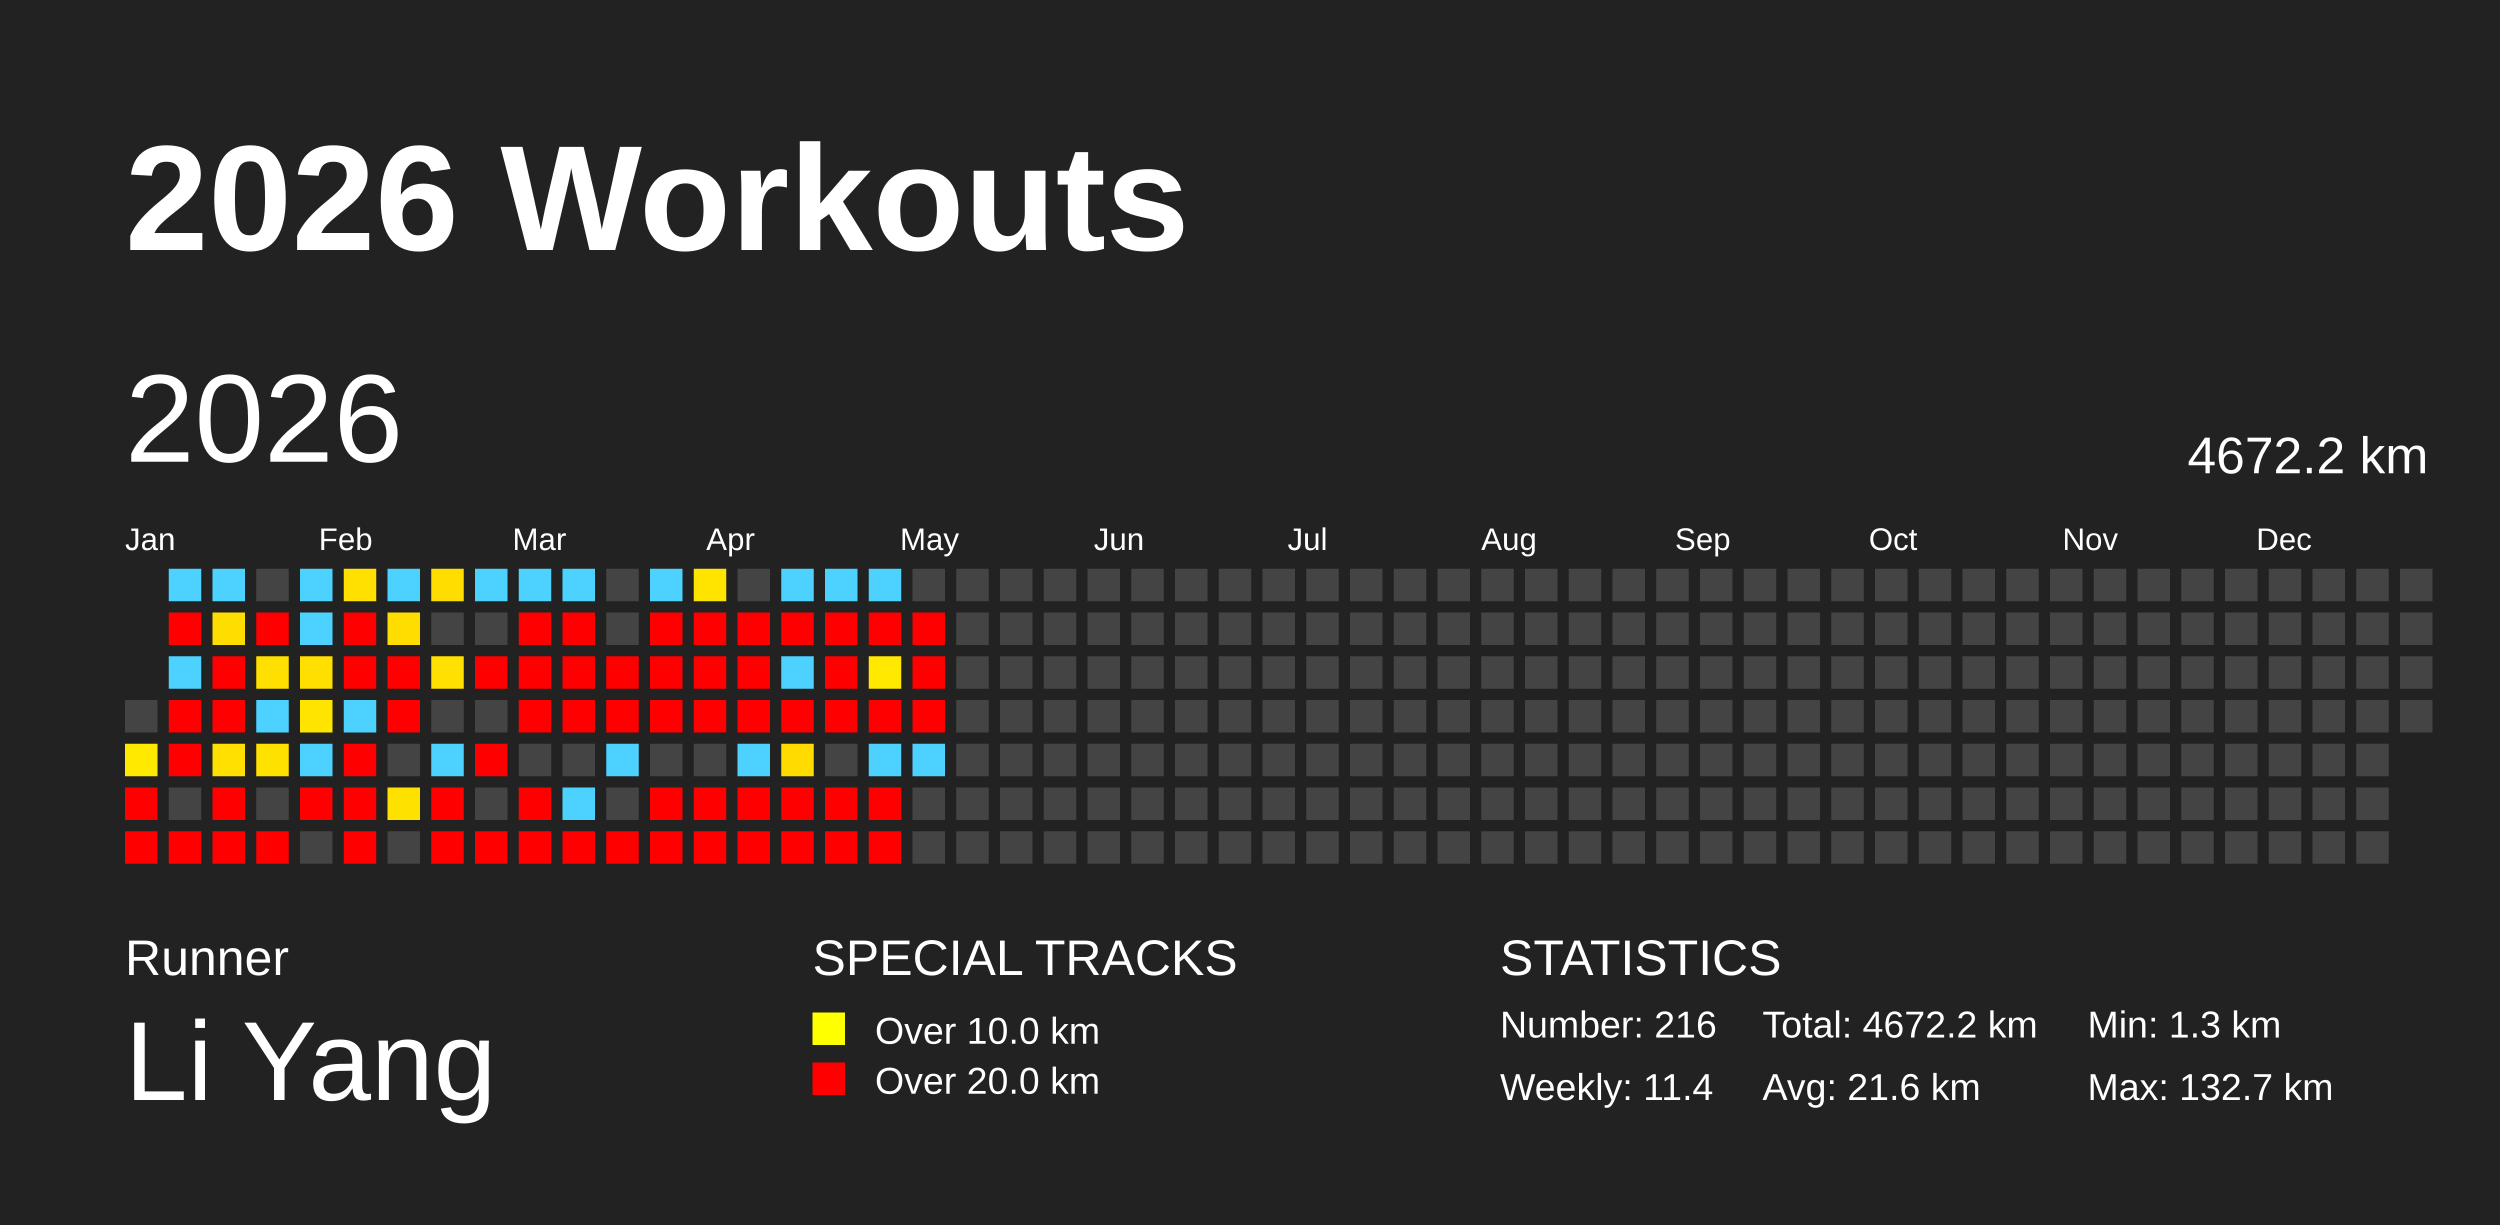
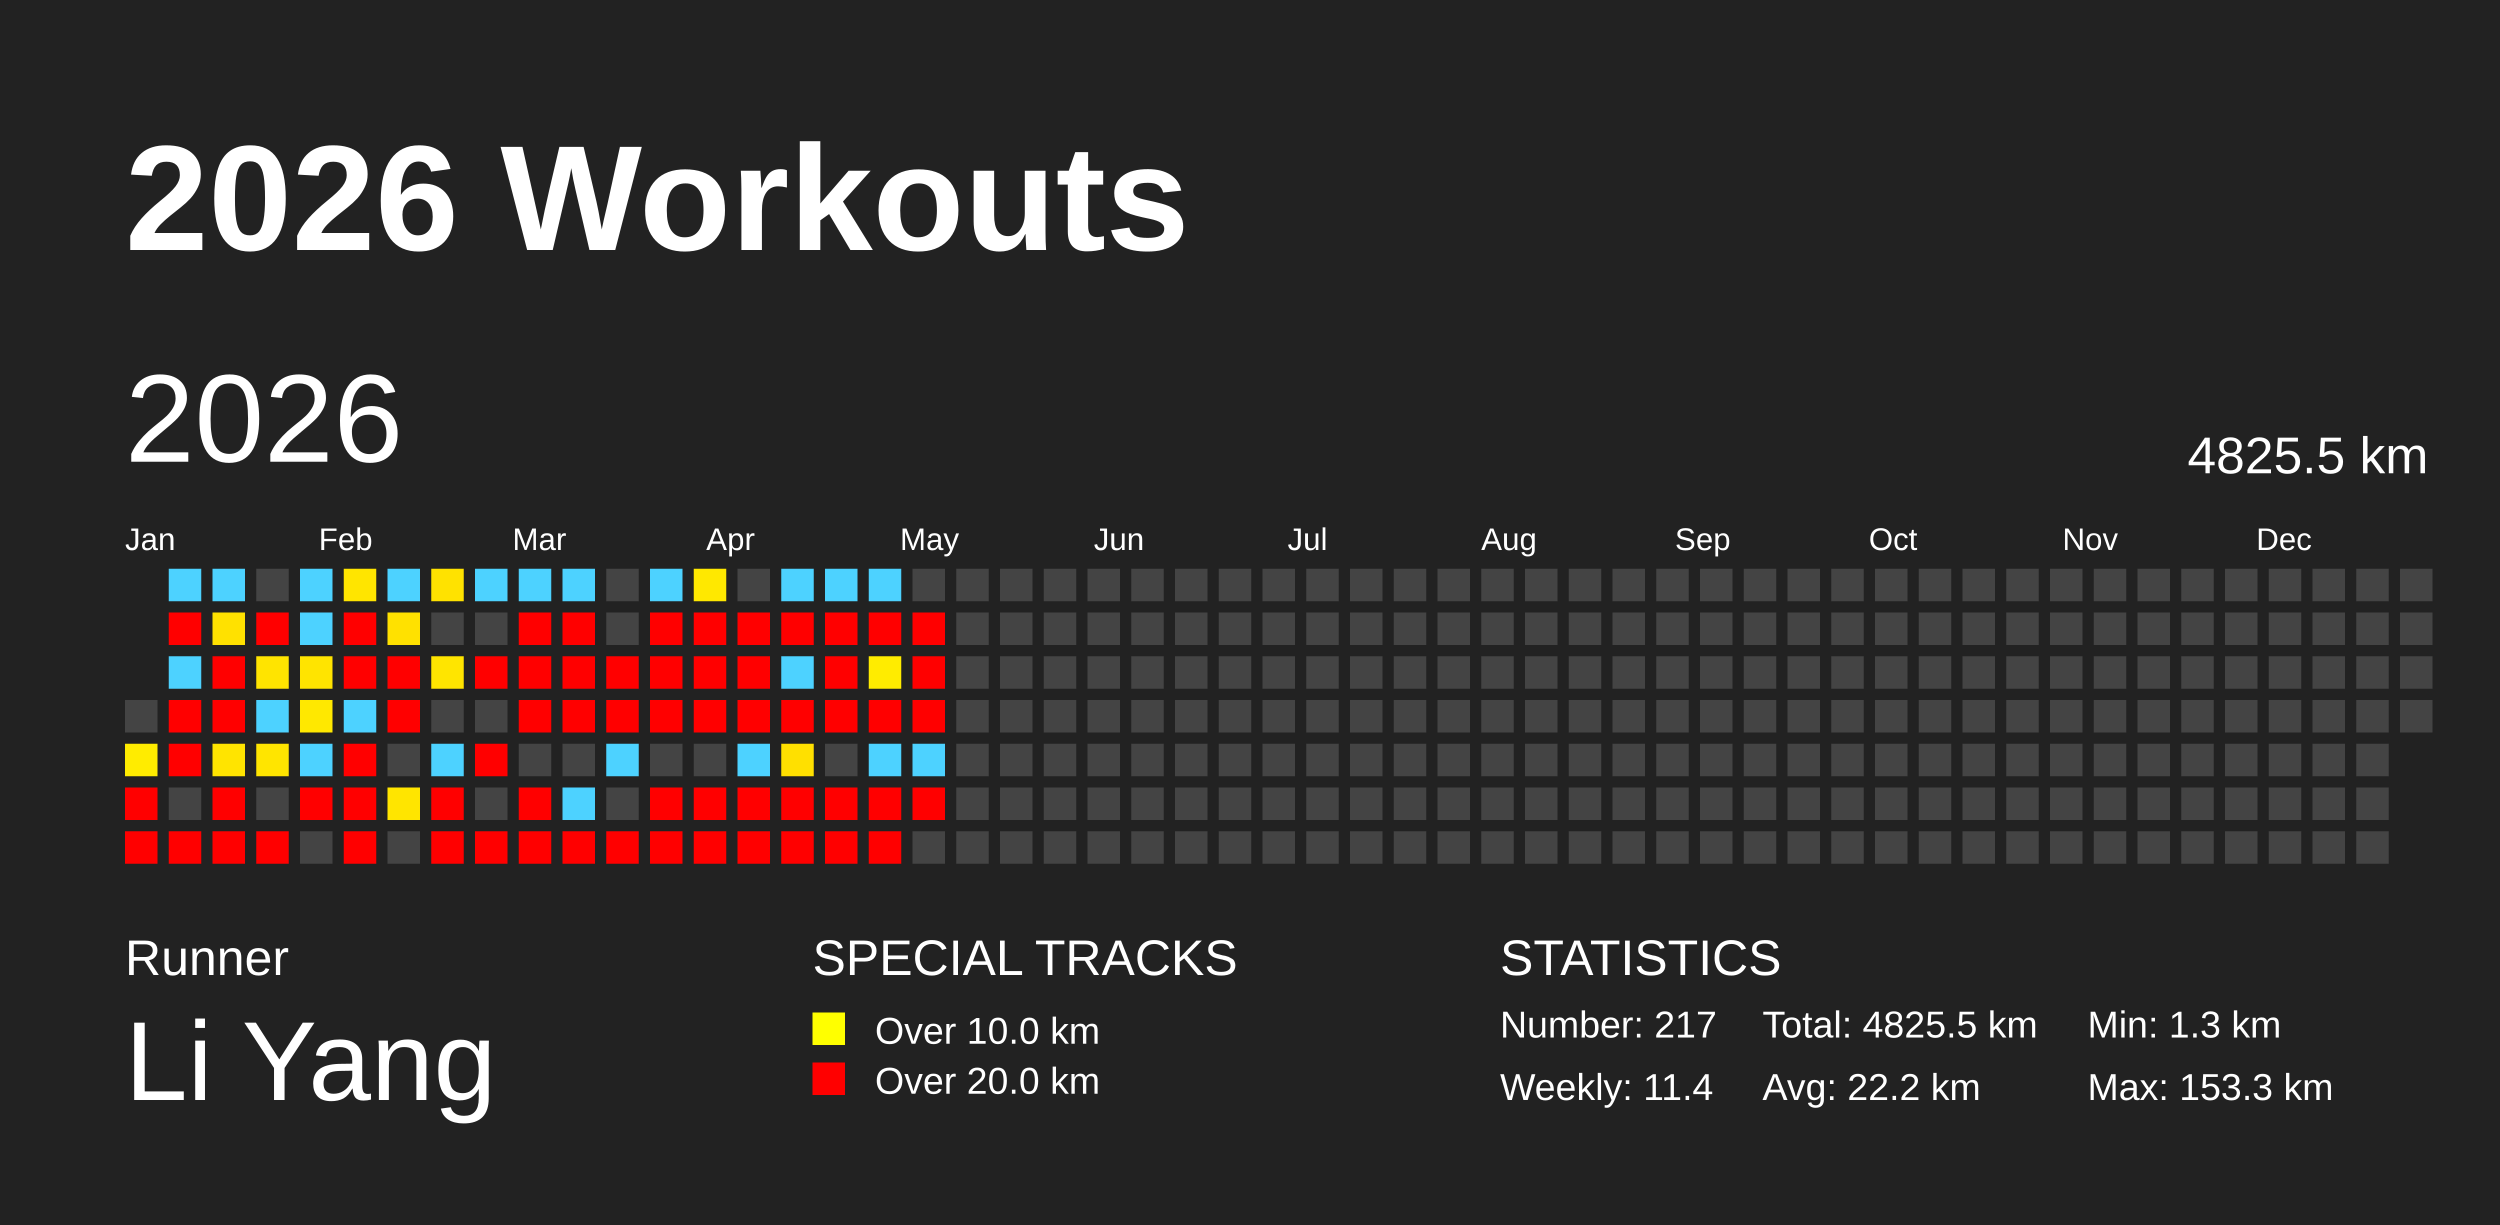
<svg xmlns="http://www.w3.org/2000/svg" baseProfile="full" height="98mm" version="1.1" viewBox="0,0,200,98" width="200mm">
  <defs />
  <rect fill="#222222" height="98" width="200" x="0" y="0" />
  <text fill="#FFFFFF" style="font-size:12px; font-family:Arial; font-weight:bold;" x="10" y="20">2026 Workouts</text>
  <text fill="#FFFFFF" style="font-size:4px; font-family:Arial" x="10" y="78">Runner</text>
  <text fill="#FFFFFF" style="font-size:9px; font-family:Arial" x="10" y="88">Li Yang</text>
  <text fill="#FFFFFF" style="font-size:4px; font-family:Arial" x="65" y="78">SPECIAL TRACKS</text>
  <rect fill="yellow" height="2.6" width="2.6" x="65" y="81" />
  <text fill="#FFFFFF" style="font-size:3px; font-family:Arial" x="70" y="83.5">Over 10.0 km</text>
  <rect fill="red" height="2.6" width="2.6" x="65" y="85" />
  <text fill="#FFFFFF" style="font-size:3px; font-family:Arial" x="70" y="87.5">Over 20.0 km</text>
  <text fill="#FFFFFF" style="font-size:4px; font-family:Arial" x="120" y="78">STATISTICS</text>
-   <text fill="#FFFFFF" style="font-size:3px; font-family:Arial" x="120" y="83">Number: 216</text>
+   <text fill="#FFFFFF" style="font-size:3px; font-family:Arial" x="120" y="83">Number: 217</text>
  <text fill="#FFFFFF" style="font-size:3px; font-family:Arial" x="120" y="88">Weekly: 11.4</text>
-   <text fill="#FFFFFF" style="font-size:3px; font-family:Arial" x="141" y="83">Total: 4672.2 km</text>
-   <text fill="#FFFFFF" style="font-size:3px; font-family:Arial" x="141" y="88">Avg: 21.6 km</text>
+   <text fill="#FFFFFF" style="font-size:3px; font-family:Arial" x="141" y="83">Total: 4825.5 km</text>
+   <text fill="#FFFFFF" style="font-size:3px; font-family:Arial" x="141" y="88">Avg: 22.2 km</text>
  <text fill="#FFFFFF" style="font-size:3px; font-family:Arial" x="167" y="83">Min: 1.3 km</text>
-   <text fill="#FFFFFF" style="font-size:3px; font-family:Arial" x="167" y="88">Max: 132.7 km</text>
+   <text fill="#FFFFFF" style="font-size:3px; font-family:Arial" x="167" y="88">Max: 153.3 km</text>
  <text dominant-baseline="hanging" fill="#FFFFFF" style="font-size:10.0px; font-family:Arial;" x="10" y="30">2026</text>
-   <text dominant-baseline="hanging" fill="#FFFFFF" style="font-size:4.125px; font-family:Arial;" x="175" y="35">4672.2 km</text>
+   <text dominant-baseline="hanging" fill="#FFFFFF" style="font-size:4.125px; font-family:Arial;" x="175" y="35">4825.5 km</text>
  <text fill="#FFFFFF" style="font-size:2.5px; font-family:Arial" x="10.0" y="44">Jan</text>
  <text fill="#FFFFFF" style="font-size:2.5px; font-family:Arial" x="25.5" y="44">Feb</text>
  <text fill="#FFFFFF" style="font-size:2.5px; font-family:Arial" x="41.0" y="44">Mar</text>
  <text fill="#FFFFFF" style="font-size:2.5px; font-family:Arial" x="56.5" y="44">Apr</text>
  <text fill="#FFFFFF" style="font-size:2.5px; font-family:Arial" x="72.0" y="44">May</text>
  <text fill="#FFFFFF" style="font-size:2.5px; font-family:Arial" x="87.5" y="44">Jun</text>
  <text fill="#FFFFFF" style="font-size:2.5px; font-family:Arial" x="103.0" y="44">Jul</text>
  <text fill="#FFFFFF" style="font-size:2.5px; font-family:Arial" x="118.5" y="44">Aug</text>
  <text fill="#FFFFFF" style="font-size:2.5px; font-family:Arial" x="134.0" y="44">Sep</text>
  <text fill="#FFFFFF" style="font-size:2.5px; font-family:Arial" x="149.5" y="44">Oct</text>
  <text fill="#FFFFFF" style="font-size:2.5px; font-family:Arial" x="165.0" y="44">Nov</text>
  <text fill="#FFFFFF" style="font-size:2.5px; font-family:Arial" x="180.5" y="44">Dec</text>
  <rect fill="#444444" height="2.6" width="2.6" x="10.0" y="56.0" />
-   <rect fill="#ffe900" height="2.6" width="2.6" x="10.0" y="59.5" />
+   <rect fill="#ffec00" height="2.6" width="2.6" x="10.0" y="59.5" />
  <rect fill="red" height="2.6" width="2.6" x="10.0" y="63.0" />
  <rect fill="red" height="2.6" width="2.6" x="10.0" y="66.5" />
  <rect fill="#4dd2ff" height="2.6" width="2.6" x="13.5" y="45.5" />
  <rect fill="red" height="2.6" width="2.6" x="13.5" y="49.0" />
  <rect fill="#4dd2ff" height="2.6" width="2.6" x="13.5" y="52.5" />
  <rect fill="red" height="2.6" width="2.6" x="13.5" y="56.0" />
  <rect fill="red" height="2.6" width="2.6" x="13.5" y="59.5" />
  <rect fill="#444444" height="2.6" width="2.6" x="13.5" y="63.0" />
  <rect fill="red" height="2.6" width="2.6" x="13.5" y="66.5" />
  <rect fill="#4dd2ff" height="2.6" width="2.6" x="17.0" y="45.5" />
-   <rect fill="#ffdd00" height="2.6" width="2.6" x="17.0" y="49.0" />
+   <rect fill="#ffe100" height="2.6" width="2.6" x="17.0" y="49.0" />
  <rect fill="red" height="2.6" width="2.6" x="17.0" y="52.5" />
  <rect fill="red" height="2.6" width="2.6" x="17.0" y="56.0" />
-   <rect fill="#ffe000" height="2.6" width="2.6" x="17.0" y="59.5" />
+   <rect fill="#ffe400" height="2.6" width="2.6" x="17.0" y="59.5" />
  <rect fill="red" height="2.6" width="2.6" x="17.0" y="63.0" />
  <rect fill="red" height="2.6" width="2.6" x="17.0" y="66.5" />
  <rect fill="#444444" height="2.6" width="2.6" x="20.5" y="45.5" />
  <rect fill="red" height="2.6" width="2.6" x="20.5" y="49.0" />
-   <rect fill="#ffdf00" height="2.6" width="2.6" x="20.5" y="52.5" />
+   <rect fill="#ffe400" height="2.6" width="2.6" x="20.5" y="52.5" />
  <rect fill="#4dd2ff" height="2.6" width="2.6" x="20.5" y="56.0" />
-   <rect fill="#ffe100" height="2.6" width="2.6" x="20.5" y="59.5" />
+   <rect fill="#ffe500" height="2.6" width="2.6" x="20.5" y="59.5" />
  <rect fill="#444444" height="2.6" width="2.6" x="20.5" y="63.0" />
  <rect fill="red" height="2.6" width="2.6" x="20.5" y="66.5" />
  <rect fill="#4dd2ff" height="2.6" width="2.6" x="24.0" y="45.5" />
  <rect fill="#4dd2ff" height="2.6" width="2.6" x="24.0" y="49.0" />
-   <rect fill="#ffdf00" height="2.6" width="2.6" x="24.0" y="52.5" />
-   <rect fill="#ffe400" height="2.6" width="2.6" x="24.0" y="56.0" />
+   <rect fill="#ffe400" height="2.6" width="2.6" x="24.0" y="52.5" />
+   <rect fill="#ffe800" height="2.6" width="2.6" x="24.0" y="56.0" />
  <rect fill="#4dd2ff" height="2.6" width="2.6" x="24.0" y="59.5" />
  <rect fill="red" height="2.6" width="2.6" x="24.0" y="63.0" />
  <rect fill="#444444" height="2.6" width="2.6" x="24.0" y="66.5" />
-   <rect fill="#ffe000" height="2.6" width="2.6" x="27.5" y="45.5" />
+   <rect fill="#ffe500" height="2.6" width="2.6" x="27.5" y="45.5" />
  <rect fill="red" height="2.6" width="2.6" x="27.5" y="49.0" />
  <rect fill="red" height="2.6" width="2.6" x="27.5" y="52.5" />
  <rect fill="#4dd2ff" height="2.6" width="2.6" x="27.5" y="56.0" />
  <rect fill="red" height="2.6" width="2.6" x="27.5" y="59.5" />
  <rect fill="red" height="2.6" width="2.6" x="27.5" y="63.0" />
  <rect fill="red" height="2.6" width="2.6" x="27.5" y="66.5" />
  <rect fill="#4dd2ff" height="2.6" width="2.6" x="31.0" y="45.5" />
-   <rect fill="#ffdd00" height="2.6" width="2.6" x="31.0" y="49.0" />
+   <rect fill="#ffe100" height="2.6" width="2.6" x="31.0" y="49.0" />
  <rect fill="red" height="2.6" width="2.6" x="31.0" y="52.5" />
  <rect fill="red" height="2.6" width="2.6" x="31.0" y="56.0" />
  <rect fill="#444444" height="2.6" width="2.6" x="31.0" y="59.5" />
-   <rect fill="#ffe100" height="2.6" width="2.6" x="31.0" y="63.0" />
+   <rect fill="#ffe500" height="2.6" width="2.6" x="31.0" y="63.0" />
  <rect fill="#444444" height="2.6" width="2.6" x="31.0" y="66.5" />
-   <rect fill="#ffdd00" height="2.6" width="2.6" x="34.5" y="45.5" />
+   <rect fill="#ffe200" height="2.6" width="2.6" x="34.5" y="45.5" />
  <rect fill="#444444" height="2.6" width="2.6" x="34.5" y="49.0" />
-   <rect fill="#ffe000" height="2.6" width="2.6" x="34.5" y="52.5" />
+   <rect fill="#ffe500" height="2.6" width="2.6" x="34.5" y="52.5" />
  <rect fill="#444444" height="2.6" width="2.6" x="34.5" y="56.0" />
  <rect fill="#4dd2ff" height="2.6" width="2.6" x="34.5" y="59.5" />
  <rect fill="red" height="2.6" width="2.6" x="34.5" y="63.0" />
  <rect fill="red" height="2.6" width="2.6" x="34.5" y="66.5" />
  <rect fill="#4dd2ff" height="2.6" width="2.6" x="38.0" y="45.5" />
  <rect fill="#444444" height="2.6" width="2.6" x="38.0" y="49.0" />
  <rect fill="red" height="2.6" width="2.6" x="38.0" y="52.5" />
  <rect fill="#444444" height="2.6" width="2.6" x="38.0" y="56.0" />
  <rect fill="red" height="2.6" width="2.6" x="38.0" y="59.5" />
  <rect fill="#444444" height="2.6" width="2.6" x="38.0" y="63.0" />
  <rect fill="red" height="2.6" width="2.6" x="38.0" y="66.5" />
  <rect fill="#4dd2ff" height="2.6" width="2.6" x="41.5" y="45.5" />
  <rect fill="red" height="2.6" width="2.6" x="41.5" y="49.0" />
  <rect fill="red" height="2.6" width="2.6" x="41.5" y="52.5" />
  <rect fill="red" height="2.6" width="2.6" x="41.5" y="56.0" />
  <rect fill="#444444" height="2.6" width="2.6" x="41.5" y="59.5" />
  <rect fill="red" height="2.6" width="2.6" x="41.5" y="63.0" />
  <rect fill="red" height="2.6" width="2.6" x="41.5" y="66.5" />
  <rect fill="#4dd2ff" height="2.6" width="2.6" x="45.0" y="45.5" />
  <rect fill="red" height="2.6" width="2.6" x="45.0" y="49.0" />
  <rect fill="red" height="2.6" width="2.6" x="45.0" y="52.5" />
  <rect fill="red" height="2.6" width="2.6" x="45.0" y="56.0" />
  <rect fill="#444444" height="2.6" width="2.6" x="45.0" y="59.5" />
  <rect fill="#4dd2ff" height="2.6" width="2.6" x="45.0" y="63.0" />
  <rect fill="red" height="2.6" width="2.6" x="45.0" y="66.5" />
  <rect fill="#444444" height="2.6" width="2.6" x="48.5" y="45.5" />
  <rect fill="#444444" height="2.6" width="2.6" x="48.5" y="49.0" />
  <rect fill="red" height="2.6" width="2.6" x="48.5" y="52.5" />
  <rect fill="red" height="2.6" width="2.6" x="48.5" y="56.0" />
  <rect fill="#4dd2ff" height="2.6" width="2.6" x="48.5" y="59.5" />
  <rect fill="#444444" height="2.6" width="2.6" x="48.5" y="63.0" />
  <rect fill="red" height="2.6" width="2.6" x="48.5" y="66.5" />
  <rect fill="#4dd2ff" height="2.6" width="2.6" x="52.0" y="45.5" />
  <rect fill="red" height="2.6" width="2.6" x="52.0" y="49.0" />
  <rect fill="red" height="2.6" width="2.6" x="52.0" y="52.5" />
  <rect fill="red" height="2.6" width="2.6" x="52.0" y="56.0" />
  <rect fill="#444444" height="2.6" width="2.6" x="52.0" y="59.5" />
  <rect fill="red" height="2.6" width="2.6" x="52.0" y="63.0" />
  <rect fill="red" height="2.6" width="2.6" x="52.0" y="66.5" />
-   <rect fill="#ffe400" height="2.6" width="2.6" x="55.5" y="45.5" />
+   <rect fill="#ffe800" height="2.6" width="2.6" x="55.5" y="45.5" />
  <rect fill="red" height="2.6" width="2.6" x="55.5" y="49.0" />
  <rect fill="red" height="2.6" width="2.6" x="55.5" y="52.5" />
  <rect fill="red" height="2.6" width="2.6" x="55.5" y="56.0" />
  <rect fill="#444444" height="2.6" width="2.6" x="55.5" y="59.5" />
  <rect fill="red" height="2.6" width="2.6" x="55.5" y="63.0" />
  <rect fill="red" height="2.6" width="2.6" x="55.5" y="66.5" />
  <rect fill="#444444" height="2.6" width="2.6" x="59.0" y="45.5" />
  <rect fill="red" height="2.6" width="2.6" x="59.0" y="49.0" />
  <rect fill="red" height="2.6" width="2.6" x="59.0" y="52.5" />
  <rect fill="red" height="2.6" width="2.6" x="59.0" y="56.0" />
  <rect fill="#4dd2ff" height="2.6" width="2.6" x="59.0" y="59.5" />
  <rect fill="red" height="2.6" width="2.6" x="59.0" y="63.0" />
  <rect fill="red" height="2.6" width="2.6" x="59.0" y="66.5" />
  <rect fill="#4dd2ff" height="2.6" width="2.6" x="62.5" y="45.5" />
  <rect fill="red" height="2.6" width="2.6" x="62.5" y="49.0" />
  <rect fill="#4dd2ff" height="2.6" width="2.6" x="62.5" y="52.5" />
  <rect fill="red" height="2.6" width="2.6" x="62.5" y="56.0" />
-   <rect fill="#ffdb00" height="2.6" width="2.6" x="62.5" y="59.5" />
+   <rect fill="#ffe000" height="2.6" width="2.6" x="62.5" y="59.5" />
  <rect fill="red" height="2.6" width="2.6" x="62.5" y="63.0" />
  <rect fill="red" height="2.6" width="2.6" x="62.5" y="66.5" />
  <rect fill="#4dd2ff" height="2.6" width="2.6" x="66.0" y="45.5" />
  <rect fill="red" height="2.6" width="2.6" x="66.0" y="49.0" />
  <rect fill="red" height="2.6" width="2.6" x="66.0" y="52.5" />
  <rect fill="red" height="2.6" width="2.6" x="66.0" y="56.0" />
  <rect fill="#444444" height="2.6" width="2.6" x="66.0" y="59.5" />
  <rect fill="red" height="2.6" width="2.6" x="66.0" y="63.0" />
  <rect fill="red" height="2.6" width="2.6" x="66.0" y="66.5" />
  <rect fill="#4dd2ff" height="2.6" width="2.6" x="69.5" y="45.5" />
  <rect fill="red" height="2.6" width="2.6" x="69.5" y="49.0" />
-   <rect fill="#ffe900" height="2.6" width="2.6" x="69.5" y="52.5" />
+   <rect fill="#ffec00" height="2.6" width="2.6" x="69.5" y="52.5" />
  <rect fill="red" height="2.6" width="2.6" x="69.5" y="56.0" />
  <rect fill="#4dd2ff" height="2.6" width="2.6" x="69.5" y="59.5" />
  <rect fill="red" height="2.6" width="2.6" x="69.5" y="63.0" />
  <rect fill="red" height="2.6" width="2.6" x="69.5" y="66.5" />
  <rect fill="#444444" height="2.6" width="2.6" x="73.0" y="45.5" />
  <rect fill="red" height="2.6" width="2.6" x="73.0" y="49.0" />
  <rect fill="red" height="2.6" width="2.6" x="73.0" y="52.5" />
  <rect fill="red" height="2.6" width="2.6" x="73.0" y="56.0" />
  <rect fill="#4dd2ff" height="2.6" width="2.6" x="73.0" y="59.5" />
-   <rect fill="#444444" height="2.6" width="2.6" x="73.0" y="63.0" />
+   <rect fill="red" height="2.6" width="2.6" x="73.0" y="63.0" />
  <rect fill="#444444" height="2.6" width="2.6" x="73.0" y="66.5" />
  <rect fill="#444444" height="2.6" width="2.6" x="76.5" y="45.5" />
  <rect fill="#444444" height="2.6" width="2.6" x="76.5" y="49.0" />
  <rect fill="#444444" height="2.6" width="2.6" x="76.5" y="52.5" />
  <rect fill="#444444" height="2.6" width="2.6" x="76.5" y="56.0" />
  <rect fill="#444444" height="2.6" width="2.6" x="76.5" y="59.5" />
  <rect fill="#444444" height="2.6" width="2.6" x="76.5" y="63.0" />
  <rect fill="#444444" height="2.6" width="2.6" x="76.5" y="66.5" />
  <rect fill="#444444" height="2.6" width="2.6" x="80.0" y="45.5" />
  <rect fill="#444444" height="2.6" width="2.6" x="80.0" y="49.0" />
  <rect fill="#444444" height="2.6" width="2.6" x="80.0" y="52.5" />
  <rect fill="#444444" height="2.6" width="2.6" x="80.0" y="56.0" />
  <rect fill="#444444" height="2.6" width="2.6" x="80.0" y="59.5" />
  <rect fill="#444444" height="2.6" width="2.6" x="80.0" y="63.0" />
  <rect fill="#444444" height="2.6" width="2.6" x="80.0" y="66.5" />
  <rect fill="#444444" height="2.6" width="2.6" x="83.5" y="45.5" />
  <rect fill="#444444" height="2.6" width="2.6" x="83.5" y="49.0" />
  <rect fill="#444444" height="2.6" width="2.6" x="83.5" y="52.5" />
  <rect fill="#444444" height="2.6" width="2.6" x="83.5" y="56.0" />
  <rect fill="#444444" height="2.6" width="2.6" x="83.5" y="59.5" />
  <rect fill="#444444" height="2.6" width="2.6" x="83.5" y="63.0" />
  <rect fill="#444444" height="2.6" width="2.6" x="83.5" y="66.5" />
  <rect fill="#444444" height="2.6" width="2.6" x="87.0" y="45.5" />
  <rect fill="#444444" height="2.6" width="2.6" x="87.0" y="49.0" />
  <rect fill="#444444" height="2.6" width="2.6" x="87.0" y="52.5" />
  <rect fill="#444444" height="2.6" width="2.6" x="87.0" y="56.0" />
  <rect fill="#444444" height="2.6" width="2.6" x="87.0" y="59.5" />
  <rect fill="#444444" height="2.6" width="2.6" x="87.0" y="63.0" />
  <rect fill="#444444" height="2.6" width="2.6" x="87.0" y="66.5" />
  <rect fill="#444444" height="2.6" width="2.6" x="90.5" y="45.5" />
  <rect fill="#444444" height="2.6" width="2.6" x="90.5" y="49.0" />
  <rect fill="#444444" height="2.6" width="2.6" x="90.5" y="52.5" />
  <rect fill="#444444" height="2.6" width="2.6" x="90.5" y="56.0" />
  <rect fill="#444444" height="2.6" width="2.6" x="90.5" y="59.5" />
  <rect fill="#444444" height="2.6" width="2.6" x="90.5" y="63.0" />
  <rect fill="#444444" height="2.6" width="2.6" x="90.5" y="66.5" />
  <rect fill="#444444" height="2.6" width="2.6" x="94.0" y="45.5" />
  <rect fill="#444444" height="2.6" width="2.6" x="94.0" y="49.0" />
  <rect fill="#444444" height="2.6" width="2.6" x="94.0" y="52.5" />
  <rect fill="#444444" height="2.6" width="2.6" x="94.0" y="56.0" />
  <rect fill="#444444" height="2.6" width="2.6" x="94.0" y="59.5" />
  <rect fill="#444444" height="2.6" width="2.6" x="94.0" y="63.0" />
  <rect fill="#444444" height="2.6" width="2.6" x="94.0" y="66.5" />
  <rect fill="#444444" height="2.6" width="2.6" x="97.5" y="45.5" />
  <rect fill="#444444" height="2.6" width="2.6" x="97.5" y="49.0" />
  <rect fill="#444444" height="2.6" width="2.6" x="97.5" y="52.5" />
  <rect fill="#444444" height="2.6" width="2.6" x="97.5" y="56.0" />
  <rect fill="#444444" height="2.6" width="2.6" x="97.5" y="59.5" />
  <rect fill="#444444" height="2.6" width="2.6" x="97.5" y="63.0" />
  <rect fill="#444444" height="2.6" width="2.6" x="97.5" y="66.5" />
  <rect fill="#444444" height="2.6" width="2.6" x="101.0" y="45.5" />
  <rect fill="#444444" height="2.6" width="2.6" x="101.0" y="49.0" />
  <rect fill="#444444" height="2.6" width="2.6" x="101.0" y="52.5" />
  <rect fill="#444444" height="2.6" width="2.6" x="101.0" y="56.0" />
  <rect fill="#444444" height="2.6" width="2.6" x="101.0" y="59.5" />
  <rect fill="#444444" height="2.6" width="2.6" x="101.0" y="63.0" />
  <rect fill="#444444" height="2.6" width="2.6" x="101.0" y="66.5" />
  <rect fill="#444444" height="2.6" width="2.6" x="104.5" y="45.5" />
  <rect fill="#444444" height="2.6" width="2.6" x="104.5" y="49.0" />
  <rect fill="#444444" height="2.6" width="2.6" x="104.5" y="52.5" />
  <rect fill="#444444" height="2.6" width="2.6" x="104.5" y="56.0" />
  <rect fill="#444444" height="2.6" width="2.6" x="104.5" y="59.5" />
  <rect fill="#444444" height="2.6" width="2.6" x="104.5" y="63.0" />
  <rect fill="#444444" height="2.6" width="2.6" x="104.5" y="66.5" />
  <rect fill="#444444" height="2.6" width="2.6" x="108.0" y="45.5" />
  <rect fill="#444444" height="2.6" width="2.6" x="108.0" y="49.0" />
  <rect fill="#444444" height="2.6" width="2.6" x="108.0" y="52.5" />
  <rect fill="#444444" height="2.6" width="2.6" x="108.0" y="56.0" />
  <rect fill="#444444" height="2.6" width="2.6" x="108.0" y="59.5" />
  <rect fill="#444444" height="2.6" width="2.6" x="108.0" y="63.0" />
  <rect fill="#444444" height="2.6" width="2.6" x="108.0" y="66.5" />
  <rect fill="#444444" height="2.6" width="2.6" x="111.5" y="45.5" />
  <rect fill="#444444" height="2.6" width="2.6" x="111.5" y="49.0" />
  <rect fill="#444444" height="2.6" width="2.6" x="111.5" y="52.5" />
  <rect fill="#444444" height="2.6" width="2.6" x="111.5" y="56.0" />
  <rect fill="#444444" height="2.6" width="2.6" x="111.5" y="59.5" />
  <rect fill="#444444" height="2.6" width="2.6" x="111.5" y="63.0" />
  <rect fill="#444444" height="2.6" width="2.6" x="111.5" y="66.5" />
  <rect fill="#444444" height="2.6" width="2.6" x="115.0" y="45.5" />
  <rect fill="#444444" height="2.6" width="2.6" x="115.0" y="49.0" />
  <rect fill="#444444" height="2.6" width="2.6" x="115.0" y="52.5" />
  <rect fill="#444444" height="2.6" width="2.6" x="115.0" y="56.0" />
  <rect fill="#444444" height="2.6" width="2.6" x="115.0" y="59.5" />
  <rect fill="#444444" height="2.6" width="2.6" x="115.0" y="63.0" />
  <rect fill="#444444" height="2.6" width="2.6" x="115.0" y="66.5" />
  <rect fill="#444444" height="2.6" width="2.6" x="118.5" y="45.5" />
  <rect fill="#444444" height="2.6" width="2.6" x="118.5" y="49.0" />
  <rect fill="#444444" height="2.6" width="2.6" x="118.5" y="52.5" />
  <rect fill="#444444" height="2.6" width="2.6" x="118.5" y="56.0" />
  <rect fill="#444444" height="2.6" width="2.6" x="118.5" y="59.5" />
  <rect fill="#444444" height="2.6" width="2.6" x="118.5" y="63.0" />
  <rect fill="#444444" height="2.6" width="2.6" x="118.5" y="66.5" />
  <rect fill="#444444" height="2.6" width="2.6" x="122.0" y="45.5" />
  <rect fill="#444444" height="2.6" width="2.6" x="122.0" y="49.0" />
  <rect fill="#444444" height="2.6" width="2.6" x="122.0" y="52.5" />
  <rect fill="#444444" height="2.6" width="2.6" x="122.0" y="56.0" />
  <rect fill="#444444" height="2.6" width="2.6" x="122.0" y="59.5" />
  <rect fill="#444444" height="2.6" width="2.6" x="122.0" y="63.0" />
  <rect fill="#444444" height="2.6" width="2.6" x="122.0" y="66.5" />
  <rect fill="#444444" height="2.6" width="2.6" x="125.5" y="45.5" />
  <rect fill="#444444" height="2.6" width="2.6" x="125.5" y="49.0" />
  <rect fill="#444444" height="2.6" width="2.6" x="125.5" y="52.5" />
  <rect fill="#444444" height="2.6" width="2.6" x="125.5" y="56.0" />
  <rect fill="#444444" height="2.6" width="2.6" x="125.5" y="59.5" />
  <rect fill="#444444" height="2.6" width="2.6" x="125.5" y="63.0" />
  <rect fill="#444444" height="2.6" width="2.6" x="125.5" y="66.5" />
  <rect fill="#444444" height="2.6" width="2.6" x="129.0" y="45.5" />
  <rect fill="#444444" height="2.6" width="2.6" x="129.0" y="49.0" />
  <rect fill="#444444" height="2.6" width="2.6" x="129.0" y="52.5" />
  <rect fill="#444444" height="2.6" width="2.6" x="129.0" y="56.0" />
  <rect fill="#444444" height="2.6" width="2.6" x="129.0" y="59.5" />
  <rect fill="#444444" height="2.6" width="2.6" x="129.0" y="63.0" />
  <rect fill="#444444" height="2.6" width="2.6" x="129.0" y="66.5" />
  <rect fill="#444444" height="2.6" width="2.6" x="132.5" y="45.5" />
  <rect fill="#444444" height="2.6" width="2.6" x="132.5" y="49.0" />
  <rect fill="#444444" height="2.6" width="2.6" x="132.5" y="52.5" />
  <rect fill="#444444" height="2.6" width="2.6" x="132.5" y="56.0" />
  <rect fill="#444444" height="2.6" width="2.6" x="132.5" y="59.5" />
  <rect fill="#444444" height="2.6" width="2.6" x="132.5" y="63.0" />
  <rect fill="#444444" height="2.6" width="2.6" x="132.5" y="66.5" />
  <rect fill="#444444" height="2.6" width="2.6" x="136.0" y="45.5" />
  <rect fill="#444444" height="2.6" width="2.6" x="136.0" y="49.0" />
  <rect fill="#444444" height="2.6" width="2.6" x="136.0" y="52.5" />
  <rect fill="#444444" height="2.6" width="2.6" x="136.0" y="56.0" />
  <rect fill="#444444" height="2.6" width="2.6" x="136.0" y="59.5" />
  <rect fill="#444444" height="2.6" width="2.6" x="136.0" y="63.0" />
  <rect fill="#444444" height="2.6" width="2.6" x="136.0" y="66.5" />
  <rect fill="#444444" height="2.6" width="2.6" x="139.5" y="45.5" />
  <rect fill="#444444" height="2.6" width="2.6" x="139.5" y="49.0" />
  <rect fill="#444444" height="2.6" width="2.6" x="139.5" y="52.5" />
  <rect fill="#444444" height="2.6" width="2.6" x="139.5" y="56.0" />
  <rect fill="#444444" height="2.6" width="2.6" x="139.5" y="59.5" />
  <rect fill="#444444" height="2.6" width="2.6" x="139.5" y="63.0" />
  <rect fill="#444444" height="2.6" width="2.6" x="139.5" y="66.5" />
  <rect fill="#444444" height="2.6" width="2.6" x="143.0" y="45.5" />
  <rect fill="#444444" height="2.6" width="2.6" x="143.0" y="49.0" />
  <rect fill="#444444" height="2.6" width="2.6" x="143.0" y="52.5" />
  <rect fill="#444444" height="2.6" width="2.6" x="143.0" y="56.0" />
  <rect fill="#444444" height="2.6" width="2.6" x="143.0" y="59.5" />
  <rect fill="#444444" height="2.6" width="2.6" x="143.0" y="63.0" />
  <rect fill="#444444" height="2.6" width="2.6" x="143.0" y="66.5" />
  <rect fill="#444444" height="2.6" width="2.6" x="146.5" y="45.5" />
  <rect fill="#444444" height="2.6" width="2.6" x="146.5" y="49.0" />
  <rect fill="#444444" height="2.6" width="2.6" x="146.5" y="52.5" />
  <rect fill="#444444" height="2.6" width="2.6" x="146.5" y="56.0" />
  <rect fill="#444444" height="2.6" width="2.6" x="146.5" y="59.5" />
  <rect fill="#444444" height="2.6" width="2.6" x="146.5" y="63.0" />
  <rect fill="#444444" height="2.6" width="2.6" x="146.5" y="66.5" />
  <rect fill="#444444" height="2.6" width="2.6" x="150.0" y="45.5" />
  <rect fill="#444444" height="2.6" width="2.6" x="150.0" y="49.0" />
  <rect fill="#444444" height="2.6" width="2.6" x="150.0" y="52.5" />
  <rect fill="#444444" height="2.6" width="2.6" x="150.0" y="56.0" />
  <rect fill="#444444" height="2.6" width="2.6" x="150.0" y="59.5" />
  <rect fill="#444444" height="2.6" width="2.6" x="150.0" y="63.0" />
  <rect fill="#444444" height="2.6" width="2.6" x="150.0" y="66.5" />
  <rect fill="#444444" height="2.6" width="2.6" x="153.5" y="45.5" />
  <rect fill="#444444" height="2.6" width="2.6" x="153.5" y="49.0" />
  <rect fill="#444444" height="2.6" width="2.6" x="153.5" y="52.5" />
  <rect fill="#444444" height="2.6" width="2.6" x="153.5" y="56.0" />
  <rect fill="#444444" height="2.6" width="2.6" x="153.5" y="59.5" />
  <rect fill="#444444" height="2.6" width="2.6" x="153.5" y="63.0" />
  <rect fill="#444444" height="2.6" width="2.6" x="153.5" y="66.5" />
  <rect fill="#444444" height="2.6" width="2.6" x="157.0" y="45.5" />
  <rect fill="#444444" height="2.6" width="2.6" x="157.0" y="49.0" />
  <rect fill="#444444" height="2.6" width="2.6" x="157.0" y="52.5" />
  <rect fill="#444444" height="2.6" width="2.6" x="157.0" y="56.0" />
  <rect fill="#444444" height="2.6" width="2.6" x="157.0" y="59.5" />
  <rect fill="#444444" height="2.6" width="2.6" x="157.0" y="63.0" />
  <rect fill="#444444" height="2.6" width="2.6" x="157.0" y="66.5" />
  <rect fill="#444444" height="2.6" width="2.6" x="160.5" y="45.5" />
  <rect fill="#444444" height="2.6" width="2.6" x="160.5" y="49.0" />
  <rect fill="#444444" height="2.6" width="2.6" x="160.5" y="52.5" />
  <rect fill="#444444" height="2.6" width="2.6" x="160.5" y="56.0" />
  <rect fill="#444444" height="2.6" width="2.6" x="160.5" y="59.5" />
  <rect fill="#444444" height="2.6" width="2.6" x="160.5" y="63.0" />
  <rect fill="#444444" height="2.6" width="2.6" x="160.5" y="66.5" />
  <rect fill="#444444" height="2.6" width="2.6" x="164.0" y="45.5" />
  <rect fill="#444444" height="2.6" width="2.6" x="164.0" y="49.0" />
  <rect fill="#444444" height="2.6" width="2.6" x="164.0" y="52.5" />
  <rect fill="#444444" height="2.6" width="2.6" x="164.0" y="56.0" />
  <rect fill="#444444" height="2.6" width="2.6" x="164.0" y="59.5" />
  <rect fill="#444444" height="2.6" width="2.6" x="164.0" y="63.0" />
  <rect fill="#444444" height="2.6" width="2.6" x="164.0" y="66.5" />
  <rect fill="#444444" height="2.6" width="2.6" x="167.5" y="45.5" />
  <rect fill="#444444" height="2.6" width="2.6" x="167.5" y="49.0" />
  <rect fill="#444444" height="2.6" width="2.6" x="167.5" y="52.5" />
  <rect fill="#444444" height="2.6" width="2.6" x="167.5" y="56.0" />
  <rect fill="#444444" height="2.6" width="2.6" x="167.5" y="59.5" />
  <rect fill="#444444" height="2.6" width="2.6" x="167.5" y="63.0" />
  <rect fill="#444444" height="2.6" width="2.6" x="167.5" y="66.5" />
  <rect fill="#444444" height="2.6" width="2.6" x="171.0" y="45.5" />
  <rect fill="#444444" height="2.6" width="2.6" x="171.0" y="49.0" />
  <rect fill="#444444" height="2.6" width="2.6" x="171.0" y="52.5" />
  <rect fill="#444444" height="2.6" width="2.6" x="171.0" y="56.0" />
  <rect fill="#444444" height="2.6" width="2.6" x="171.0" y="59.5" />
  <rect fill="#444444" height="2.6" width="2.6" x="171.0" y="63.0" />
  <rect fill="#444444" height="2.6" width="2.6" x="171.0" y="66.5" />
  <rect fill="#444444" height="2.6" width="2.6" x="174.5" y="45.5" />
  <rect fill="#444444" height="2.6" width="2.6" x="174.5" y="49.0" />
  <rect fill="#444444" height="2.6" width="2.6" x="174.5" y="52.5" />
  <rect fill="#444444" height="2.6" width="2.6" x="174.5" y="56.0" />
  <rect fill="#444444" height="2.6" width="2.6" x="174.5" y="59.5" />
  <rect fill="#444444" height="2.6" width="2.6" x="174.5" y="63.0" />
  <rect fill="#444444" height="2.6" width="2.6" x="174.5" y="66.5" />
  <rect fill="#444444" height="2.6" width="2.6" x="178.0" y="45.5" />
  <rect fill="#444444" height="2.6" width="2.6" x="178.0" y="49.0" />
  <rect fill="#444444" height="2.6" width="2.6" x="178.0" y="52.5" />
  <rect fill="#444444" height="2.6" width="2.6" x="178.0" y="56.0" />
  <rect fill="#444444" height="2.6" width="2.6" x="178.0" y="59.5" />
  <rect fill="#444444" height="2.6" width="2.6" x="178.0" y="63.0" />
  <rect fill="#444444" height="2.6" width="2.6" x="178.0" y="66.5" />
  <rect fill="#444444" height="2.6" width="2.6" x="181.5" y="45.5" />
  <rect fill="#444444" height="2.6" width="2.6" x="181.5" y="49.0" />
  <rect fill="#444444" height="2.6" width="2.6" x="181.5" y="52.5" />
  <rect fill="#444444" height="2.6" width="2.6" x="181.5" y="56.0" />
  <rect fill="#444444" height="2.6" width="2.6" x="181.5" y="59.5" />
  <rect fill="#444444" height="2.6" width="2.6" x="181.5" y="63.0" />
  <rect fill="#444444" height="2.6" width="2.6" x="181.5" y="66.5" />
  <rect fill="#444444" height="2.6" width="2.6" x="185.0" y="45.5" />
  <rect fill="#444444" height="2.6" width="2.6" x="185.0" y="49.0" />
  <rect fill="#444444" height="2.6" width="2.6" x="185.0" y="52.5" />
  <rect fill="#444444" height="2.6" width="2.6" x="185.0" y="56.0" />
  <rect fill="#444444" height="2.6" width="2.6" x="185.0" y="59.5" />
  <rect fill="#444444" height="2.6" width="2.6" x="185.0" y="63.0" />
  <rect fill="#444444" height="2.6" width="2.6" x="185.0" y="66.5" />
  <rect fill="#444444" height="2.6" width="2.6" x="188.5" y="45.5" />
  <rect fill="#444444" height="2.6" width="2.6" x="188.5" y="49.0" />
  <rect fill="#444444" height="2.6" width="2.6" x="188.5" y="52.5" />
  <rect fill="#444444" height="2.6" width="2.6" x="188.5" y="56.0" />
  <rect fill="#444444" height="2.6" width="2.6" x="188.5" y="59.5" />
  <rect fill="#444444" height="2.6" width="2.6" x="188.5" y="63.0" />
  <rect fill="#444444" height="2.6" width="2.6" x="188.5" y="66.5" />
  <rect fill="#444444" height="2.6" width="2.6" x="192.0" y="45.5" />
  <rect fill="#444444" height="2.6" width="2.6" x="192.0" y="49.0" />
  <rect fill="#444444" height="2.6" width="2.6" x="192.0" y="52.5" />
  <rect fill="#444444" height="2.6" width="2.6" x="192.0" y="56.0" />
</svg>
